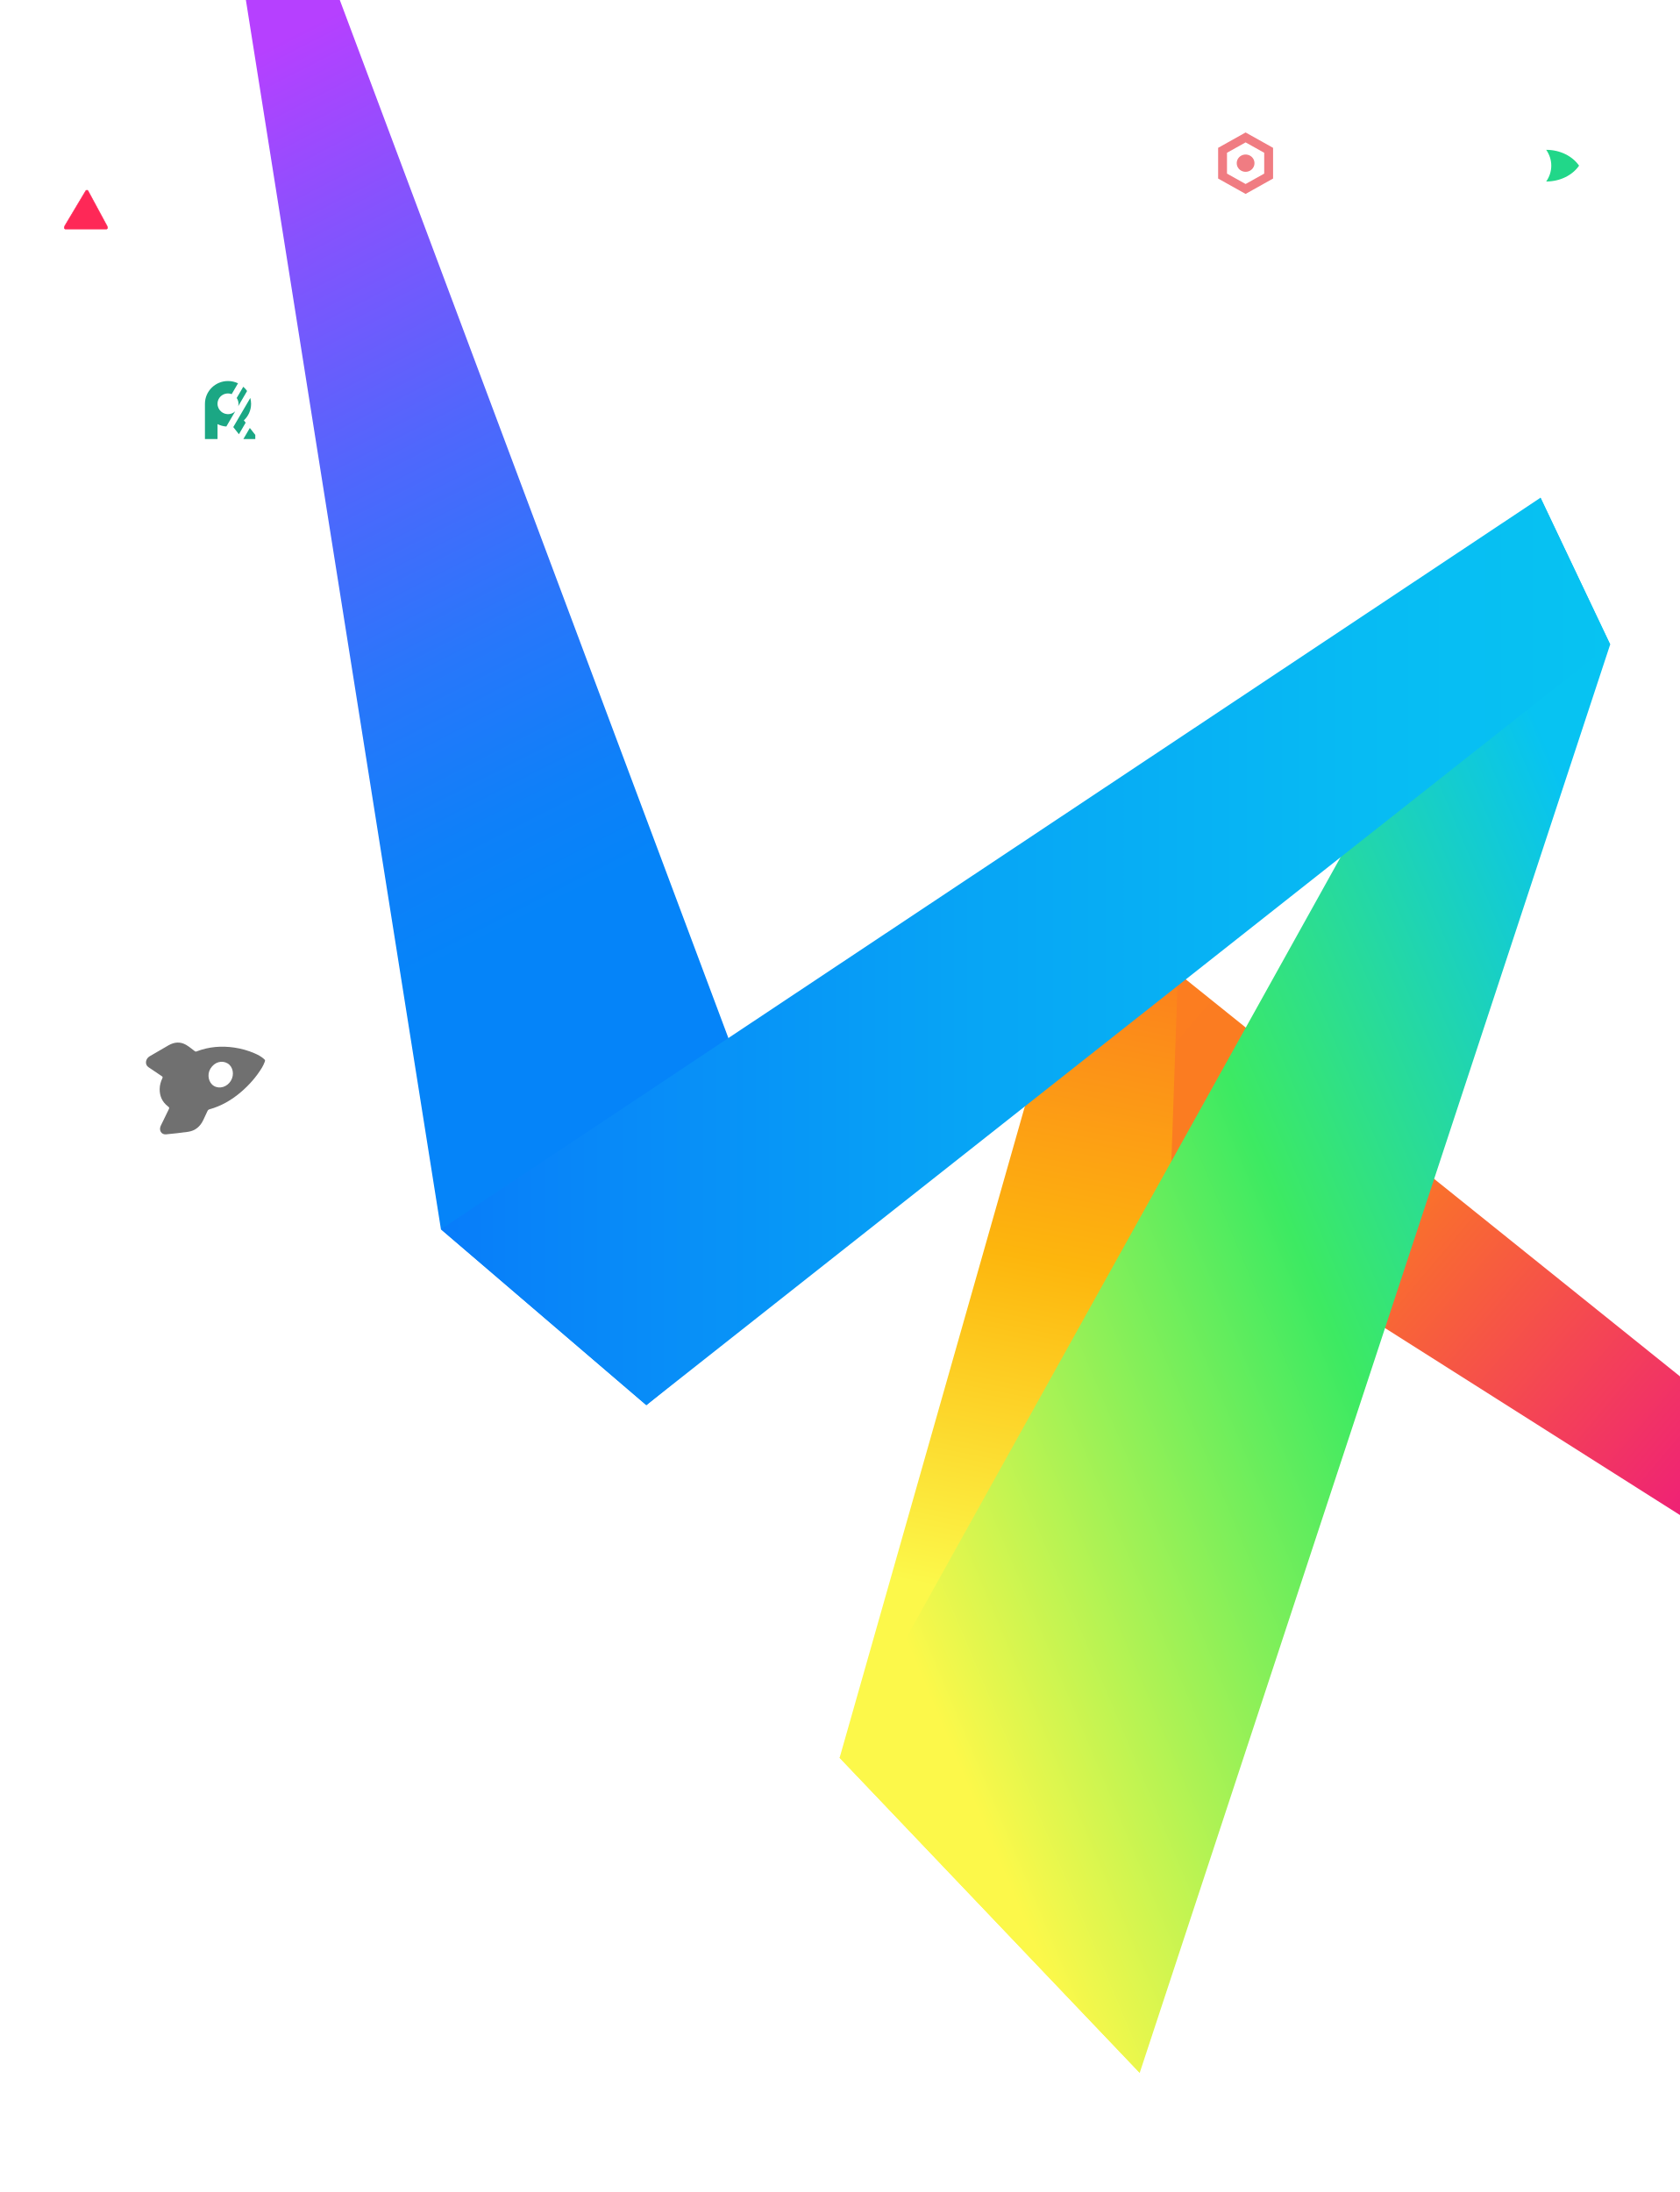
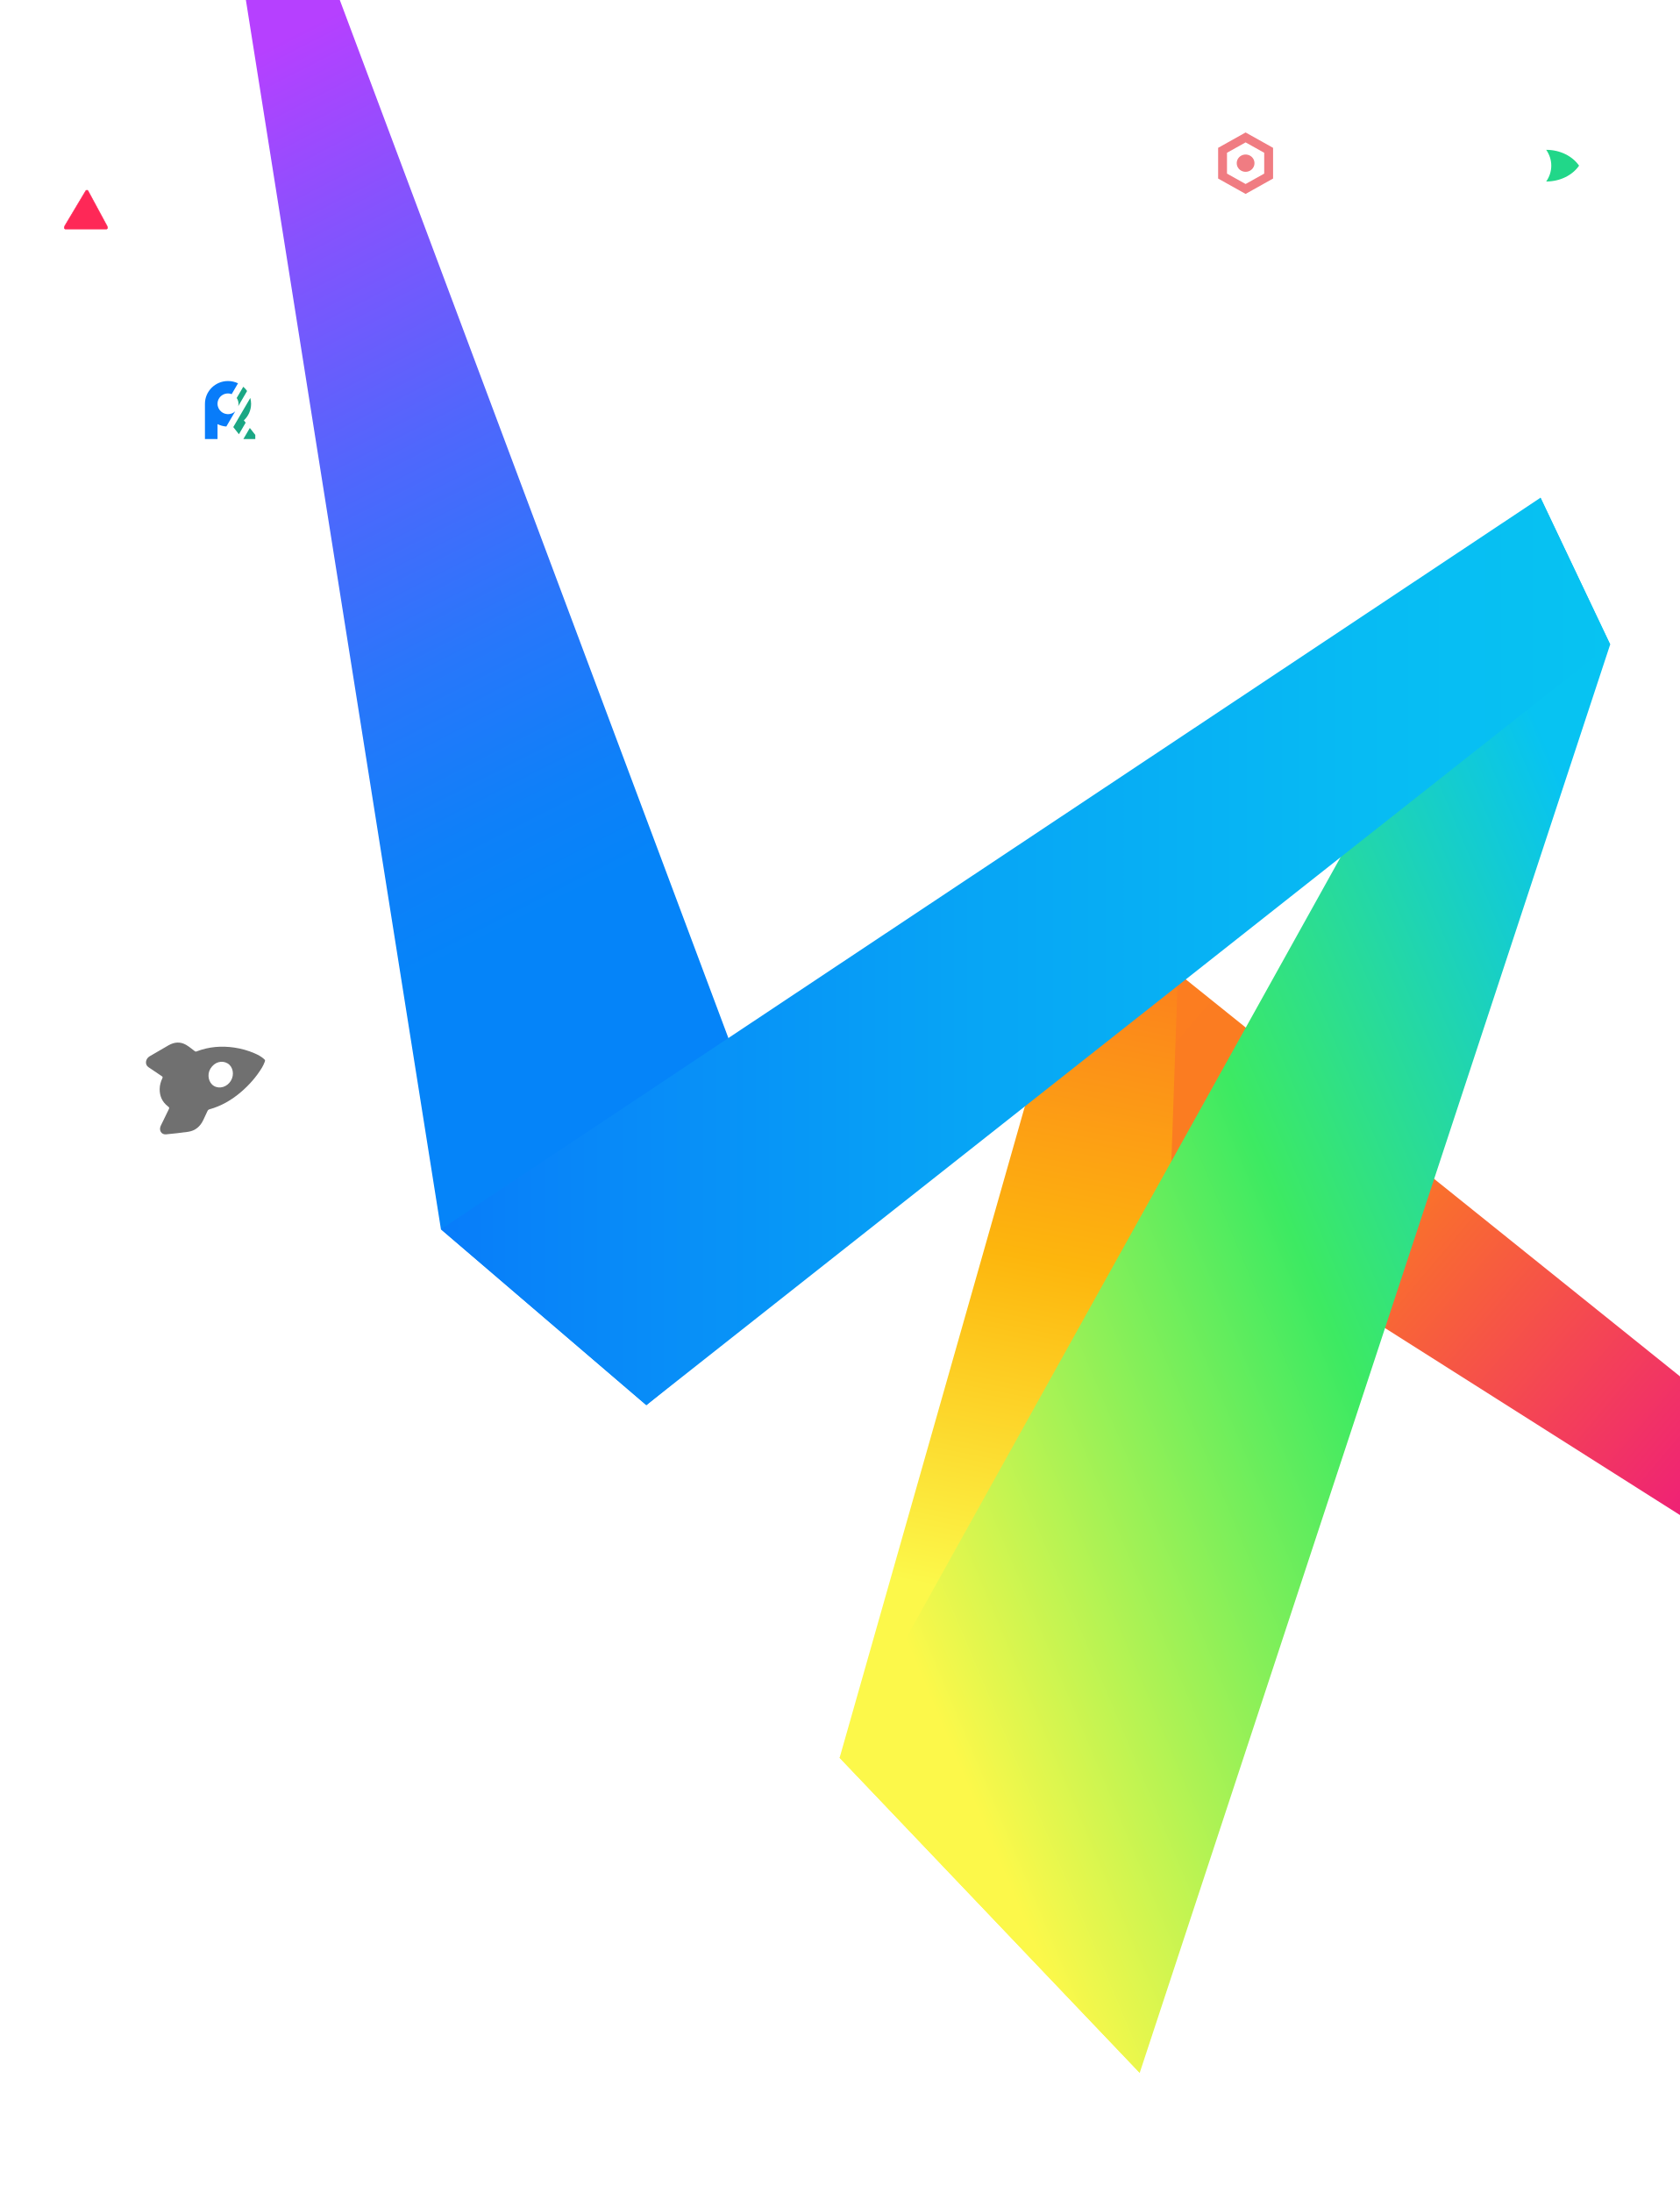
<svg xmlns="http://www.w3.org/2000/svg" id="图层_1" x="0" y="0" enable-background="new 0 0 4252 5550.6" version="1.1" viewBox="0 0 4252 5550.6" xml:space="preserve">
  <style>.cls-1{fill:none}.cls-2{fill:#1ba784}</style>
  <g>
    <path d="M 165 580 L 270 580 Q275 578 270 570 L 223 483 Q220 480 217 483 L 165 570 Q160 578 165 580" stroke="#FE2857" fill="#FE2857">
      <animateTransform attributeType="XML" attributeName="transform" begin="0s" dur="35s" type="rotate" from="0 210 530" to="360 210 530" repeatCount="indefinite" />
    </path>
    <path transform="rotate(90 1500,600) " stroke="null" id="svg_5" fill="#21D789" d="m1279.397,-1815.214l0,0.021c11.798,-8.17 25.494,-12.856 40.103,-12.856s28.305,4.675 40.103,12.856l0,-0.021c0,-35.554 -16.131,-66.606 -40.103,-83.214c-23.972,16.609 -40.103,47.649 -40.103,83.214z">
      <animate attributeName="opacity" from="1" to="0" begin="0s" dur="10s" repeatCount="indefinite" />
    </path>
    <g stroke="null" style="transform-box:fill-box; transform-origin:center;">
      <path stroke="null" fill="#f07c82" d="m3154.027,491.056l-69.563,-38.936l0,-77.763l69.563,-38.936l69.563,38.936l0,77.763l-69.563,38.936zm-47.123,-51.443l47.123,26.32l47.123,-26.32l0,-52.749l-47.123,-26.32l-47.123,26.32l0,52.749z" />
      <path stroke="null" fill="#f07c82" d="m3154.027,413.184m-22.44,0a22.44,21.752 0 1 0 44.879,0a22.44,21.752 0 1 0 -44.879,0z" />
      <animateTransform attributeName="transform" type="rotate" from="360" to="0" dur="25s" repeatCount="indefinite" />
      <animate attributeName="opacity" from="1" to="0" begin="0s" dur="25s" repeatCount="indefinite" />
    </g>
    <g stroke="null" id="svg_35" style="transform-box:fill-box; transform-origin:center;">
      <path stroke="null" id="svg_29" d="m577.369,996.312a26.557,26.23 0 0 0 -26.559,26.231c0,8.147 3.84,15.336 9.741,20.146l26.095,-44.639a26.331,26.006 0 0 0 -9.277,-1.738z" class="cls-1" />
      <path stroke="null" id="svg_30" d="m603.928,1022.543a26.419,26.094 0 0 0 -4.589,-14.73l-23.834,40.775c0.627,0.044 1.226,0.186 1.87,0.186a26.412,26.087 0 0 0 18.267,-7.266l7.467,-12.774a26.387,26.062 0 0 0 0.819,-6.191z" class="cls-1" />
-       <path stroke="null" id="svg_31" d="m603.928,1022.543a26.387,26.062 0 0 1 -0.824,6.191l22.581,-38.634a58.655,57.932 0 0 0 -9.689,-10.78l-16.658,28.493a26.419,26.094 0 0 1 4.589,14.73z" class="cls-2" />
-       <polygon stroke="null" id="svg_32" points="616.248,1111.729 646.421,1111.729 646.421,1101.237 632.623,1083.714 616.248,1111.729 " class="cls-2" />
-       <path stroke="null" id="svg_33" d="m635.798,1022.543a58.368,57.648 0 0 0 -2.016,-14.815l-27.658,47.319l-13.539,23.159l-1.888,3.232l14.266,18.121l17.1,-29.25l-4.608,-5.854c11.273,-10.521 18.344,-25.385 18.344,-41.911z" class="cls-2" />
-       <path stroke="null" id="svg_34" d="m575.505,1048.588a26.266,25.943 0 0 1 -14.958,-5.898c-5.902,-4.811 -9.741,-12 -9.741,-20.146a26.365,26.04 0 0 1 35.836,-24.494l16.047,-27.452a58.067,57.351 0 0 0 -25.326,-5.763c-32.263,-0.002 -58.422,25.835 -58.422,57.707l0,89.186l31.87,0l0,-37.828a57.685,56.974 0 0 0 22.302,6.139l7.018,-12.014l3.202,-5.48l12.298,-21.039a26.412,26.087 0 0 1 -18.262,7.266c-0.637,0 -1.237,-0.143 -1.865,-0.186z" class="cls-2" />
-       <animateTransform attributeName="transform" type="rotate" from="360" to="0" dur="20s" repeatCount="indefinite" />
+       <path stroke="null" id="svg_31" d="m603.928,1022.543a26.387,26.062 0 0 1 -0.824,6.191l22.581,-38.634a58.655,57.932 0 0 0 -9.689,-10.78l-16.658,28.493a26.419,26.094 0 0 1 4.589,14.73z" class="cls-2">
+         <animate attributeName="opacity" from="1" to="0" begin="0s" dur="1s" repeatCount="indefinite" />
+       </path>
+       <polygon stroke="null" id="svg_32" points="616.248,1111.729 646.421,1111.729 646.421,1101.237 632.623,1083.714 616.248,1111.729 " class="cls-2">
+         <animate attributeName="opacity" from="1" to="0" begin="1s" dur="1.3s" repeatCount="indefinite" />
+       </polygon>
+       <path stroke="null" id="svg_33" d="m635.798,1022.543a58.368,57.648 0 0 0 -2.016,-14.815l-27.658,47.319l-13.539,23.159l-1.888,3.232l14.266,18.121l17.1,-29.25l-4.608,-5.854c11.273,-10.521 18.344,-25.385 18.344,-41.911z" class="cls-2">
+         <animate attributeName="opacity" from="1" to="0" begin="1.5s" dur="1.8s" repeatCount="indefinite" />
+       </path>
+       <path stroke="null" id="svg_34" d="m575.505,1048.588a26.266,25.943 0 0 1 -14.958,-5.898c-5.902,-4.811 -9.741,-12 -9.741,-20.146a26.365,26.04 0 0 1 35.836,-24.494l16.047,-27.452a58.067,57.351 0 0 0 -25.326,-5.763c-32.263,-0.002 -58.422,25.835 -58.422,57.707l0,89.186l31.87,0l0,-37.828a57.685,56.974 0 0 0 22.302,6.139l7.018,-12.014l3.202,-5.48l12.298,-21.039a26.412,26.087 0 0 1 -18.262,7.266c-0.637,0 -1.237,-0.143 -1.865,-0.186z" fill="#087CFA">
+         <animate attributeName="opacity" from="1" to="0.2" dur="10s" repeatCount="indefinite" />
+       </path>
    </g>
    <linearGradient id="SVGID_1_" x1="11530.766" x2="9054.932" y1="7900.008" y2="7876.994" gradientTransform="matrix(-0.7688 -0.6395 0.6395 -0.7688 6268.352 15741.933)" gradientUnits="userSpaceOnUse">
      <stop offset="0" style="stop-color:#fc801d" />
      <stop offset=".502" style="stop-color:#fb7924" />
      <stop offset="1" style="stop-color:#ee197d" />
    </linearGradient>
    <polygon fill="url(#SVGID_1_)" points="2780.6 2301.7 4876.5 3985.4 4726.1 4135.8 2640.6 2813.7" />
    <linearGradient id="SVGID_00000126295844069109487260000001263970558483856791_" x1="14187.951" x2="12088.12" y1="13490.134" y2="13082.954" gradientTransform="matrix(1.883528e-03 -1 1 1.883528e-03 -10541.692 16616.961)" gradientUnits="userSpaceOnUse">
      <stop offset="0" style="stop-color:#fc801d" />
      <stop offset=".369" style="stop-color:#fdb60d" />
      <stop offset=".772" style="stop-color:#fcf84a" />
    </linearGradient>
    <polygon fill="url(#SVGID_00000126295844069109487260000001263970558483856791_)" points="2981.5 2496.6 2885.9 5248.9 2126 4451.1 2678.2 2509.2" />
    <linearGradient id="SVGID_00000028294411931750535310000012592738066408570525_" x1="2272.571" x2="4487.097" y1="3745.959" y2="2889.877" gradientTransform="matrix(0.9996 -2.930845e-02 2.930845e-02 0.9996 -243.2911 104.9113)" gradientUnits="userSpaceOnUse">
      <stop offset="0" style="stop-color:#fcf84a" />
      <stop offset=".547" style="stop-color:#3dea62" />
      <stop offset="1" style="stop-color:#07c3f2" />
    </linearGradient>
    <polygon fill="url(#SVGID_00000028294411931750535310000012592738066408570525_)" points="3900.8 1260.3 2126 4451.1 2885.9 5248.9 4077.2 1631.9" />
    <linearGradient id="SVGID_00000011752290702248551610000016354066440030124423_" x1="359.426" x2="1857.932" y1="282.459" y2="3209.383" gradientUnits="userSpaceOnUse">
      <stop offset="0" style="stop-color:#b640ff" />
      <stop offset=".142" style="stop-color:#8752fd" />
      <stop offset=".327" style="stop-color:#4f67fc" />
      <stop offset=".486" style="stop-color:#2777fa" />
      <stop offset=".612" style="stop-color:#0e80f9" />
      <stop offset=".689" style="stop-color:#0584f9" />
    </linearGradient>
    <polygon fill="url(#SVGID_00000011752290702248551610000016354066440030124423_)" points="1859.1 2667.9 734.4 -336.7 569.2 -336.7 1116.5 3112.8 1636.6 3558.1 2062.2 3211.7" />
    <linearGradient id="SVGID_00000152982055828520814990000000835302115969007496_" x1="1116.499" x2="4077.186" y1="2409.213" y2="2409.213" gradientUnits="userSpaceOnUse">
      <stop offset="0" style="stop-color:#087cfa" />
      <stop offset=".049" style="stop-color:#0881f9" />
      <stop offset=".456" style="stop-color:#07a5f5" />
      <stop offset=".787" style="stop-color:#07bbf3" />
      <stop offset="1" style="stop-color:#07c3f2" />
    </linearGradient>
    <polygon fill="url(#SVGID_00000152982055828520814990000000835302115969007496_)" points="3900.8 1260.3 1116.5 3112.8 1636.6 3558.1 4077.2 1631.9" />
  </g>
  <g transform="rotate(30 141.0593,2544.915) " stroke="null" id="svg_12">
    <path stroke="null" id="svg_10" fill="#707070" d="m672.634,2422.039c-0.743,27.083 -6.016,53.116 -14.839,78.344c-10.539,30.182 -25.964,56.726 -47.587,78.673c-1.758,1.792 -2.303,3.684 -2.072,6.197c0.759,8.135 1.353,16.27 2.105,24.369c1.758,18.939 -4.226,34.451 -18.008,45.429c-14.79,11.8 -30.149,22.696 -45.417,33.738c-9.615,6.947 -21.425,0.622 -22.506,-12.002a1698.204,1880.816 0 0 1 -3.103,-43.573c-0.454,-7.267 -0.272,-7.34 -6.635,-8.263c-16.878,-2.468 -30.099,-11.343 -39.161,-27.44c-4.671,-8.29 -6.982,-17.458 -7.791,-27.111c-0.248,-2.879 -1.296,-3.611 -3.755,-3.757c-13.667,-0.841 -27.318,-1.728 -40.952,-2.861c-11.348,-0.951 -17.1,-14.214 -11.018,-25.265c4.275,-7.769 8.814,-15.365 13.23,-23.043c4.746,-8.263 9.466,-16.563 14.228,-24.817c8.724,-15.118 21.293,-23.281 37.37,-23.436c9.219,-0.073 18.437,1.718 27.648,2.815c1.741,0.201 2.979,-0.055 4.168,-1.545c21.375,-26.453 47.835,-44.304 77.777,-56.251a219.557,243.166 0 0 1 52.201,-13.208c9.012,-1.024 18.074,-1.408 27.078,0.439c4.894,1.005 5.158,1.234 5.909,6.535c0.768,5.302 1.37,10.63 1.131,16.033zm-51.557,66.763c0.182,-17.852 -13.164,-33.208 -29.034,-33.5c-16.473,-0.302 -30.759,12.97 -31.147,33.701c-0.322,17.285 13.807,32.933 29.579,33.061a30.289,33.546 0 0 0 30.602,-33.262zm0,0">
      <animateMotion rotate="auto" from="-1000,-1000" to="2800,-3700" begin="0s" dur="40s" repeatCount="indefinite" />
      <animate attributeName="opacity" from="1" to="0" begin="0s" dur="40s" repeatCount="indefinite" />
    </path>
  </g>
</svg>
